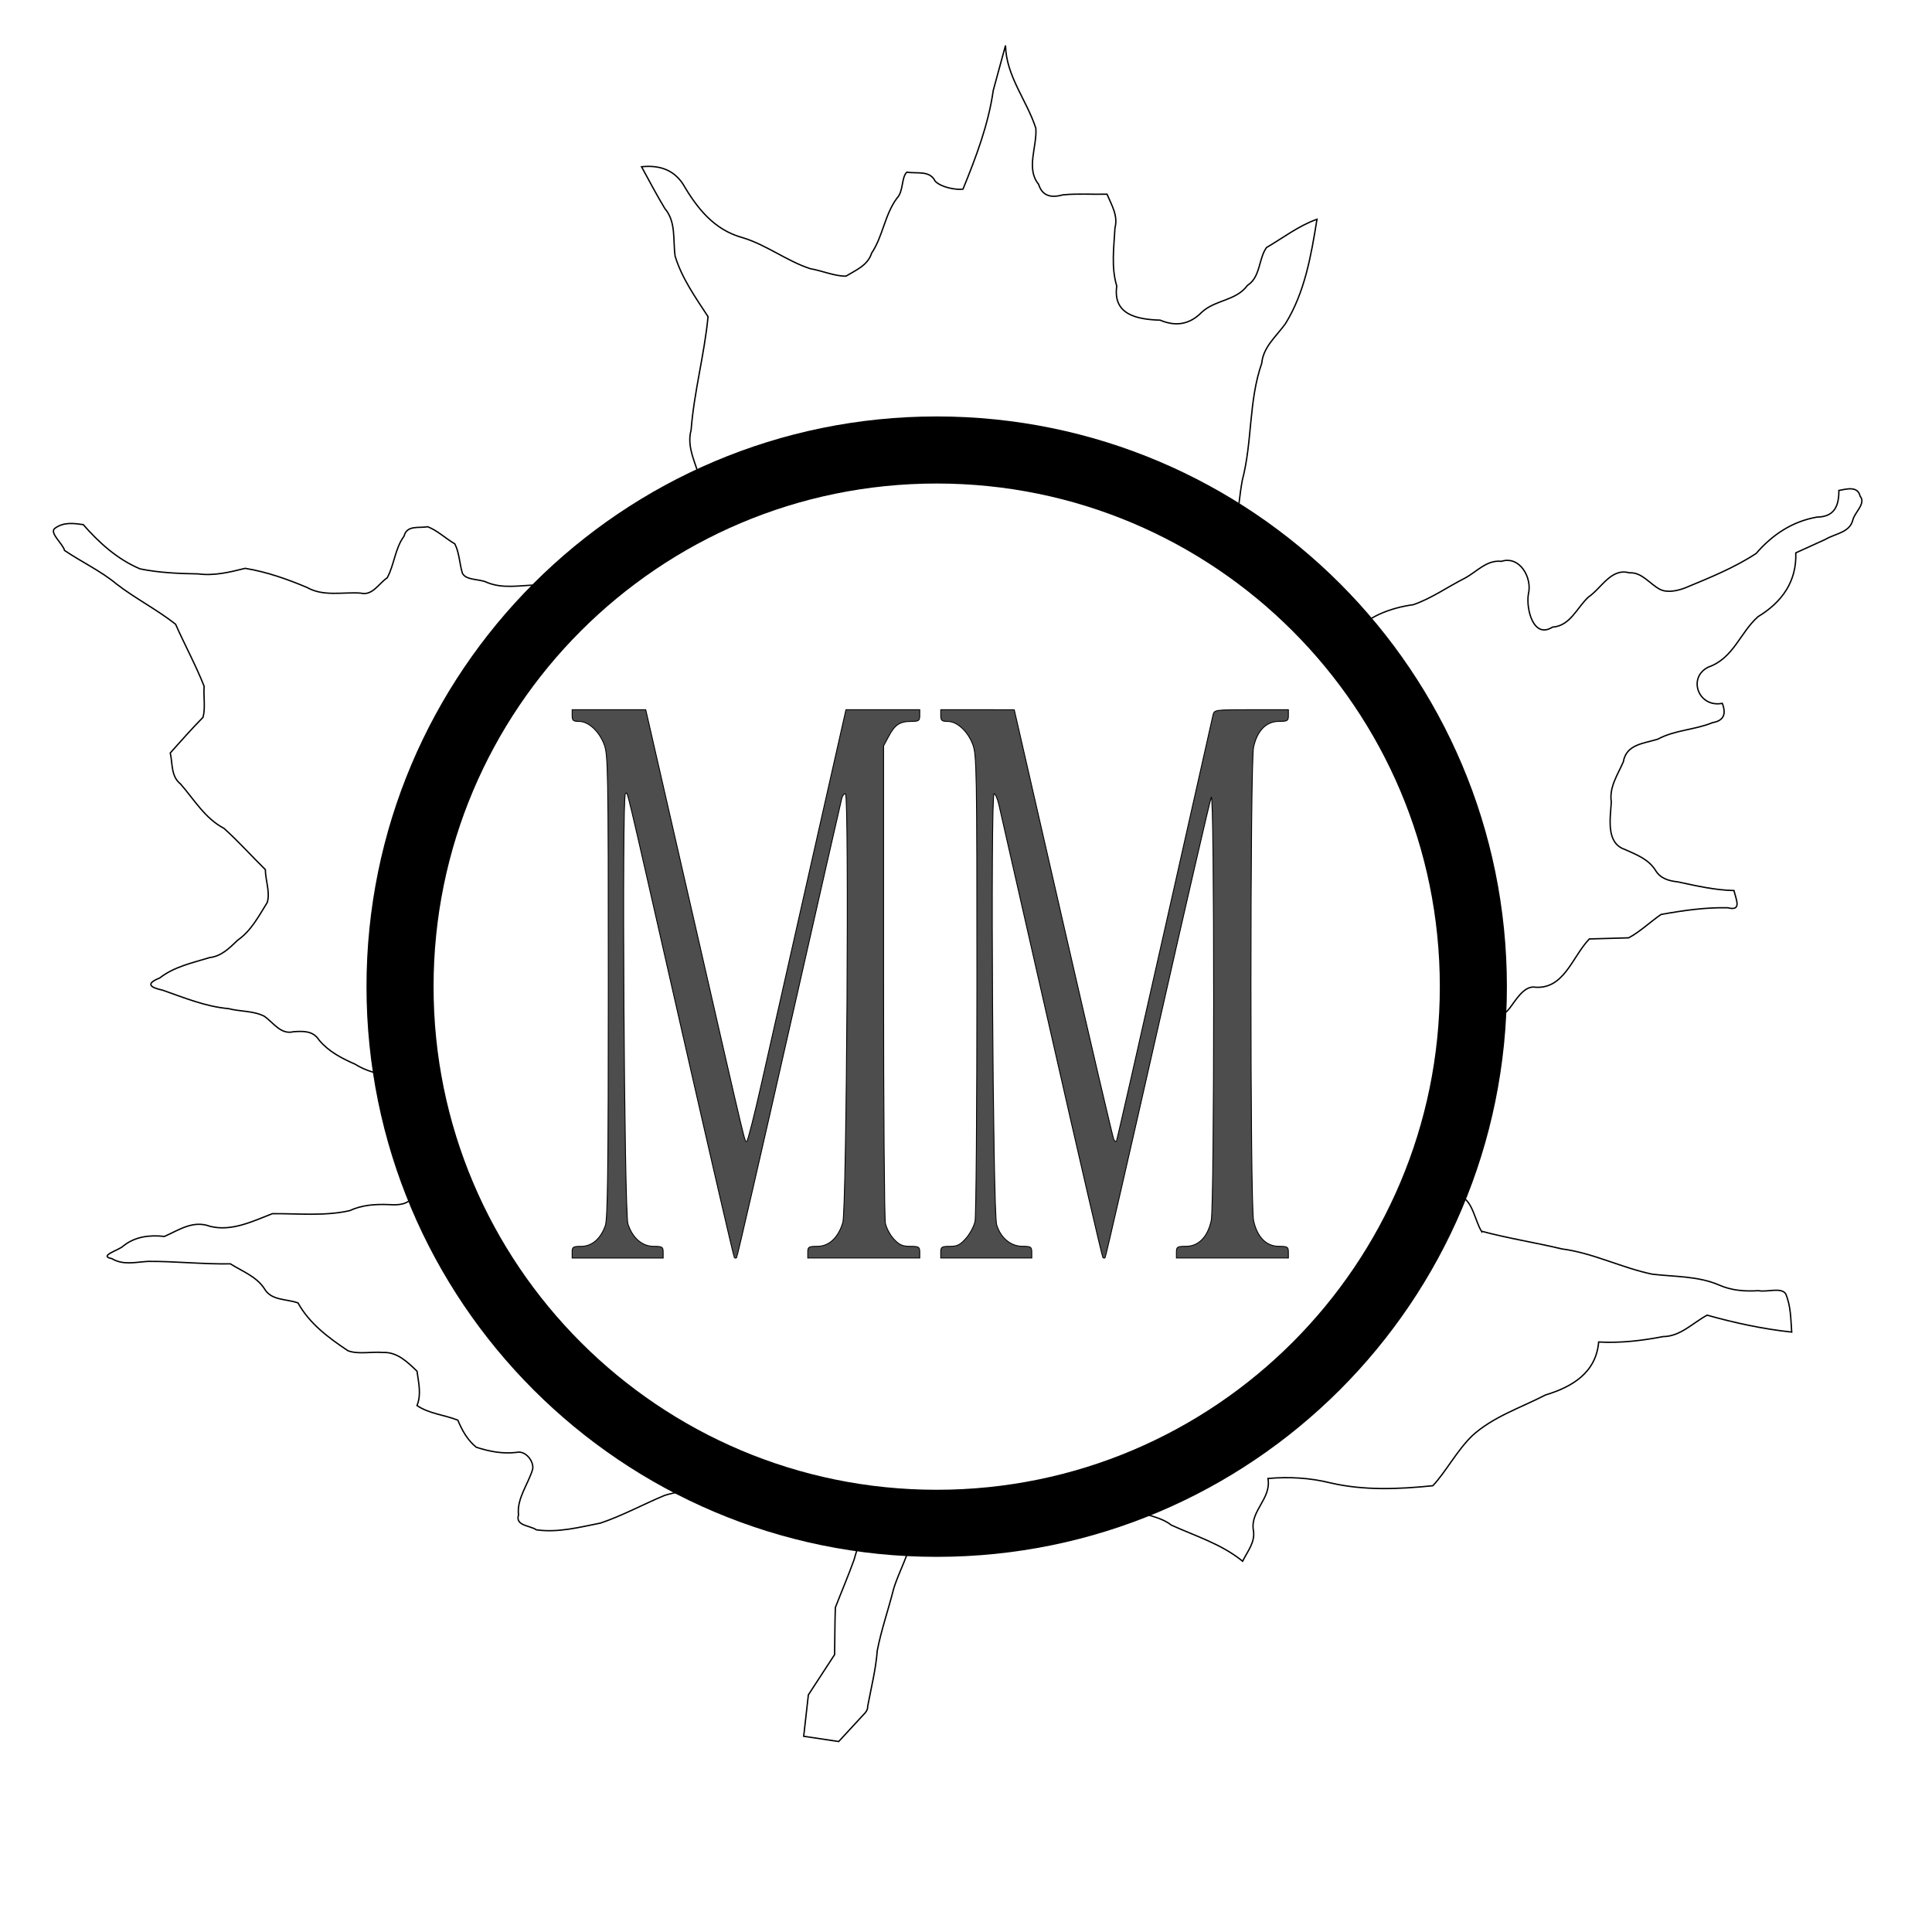
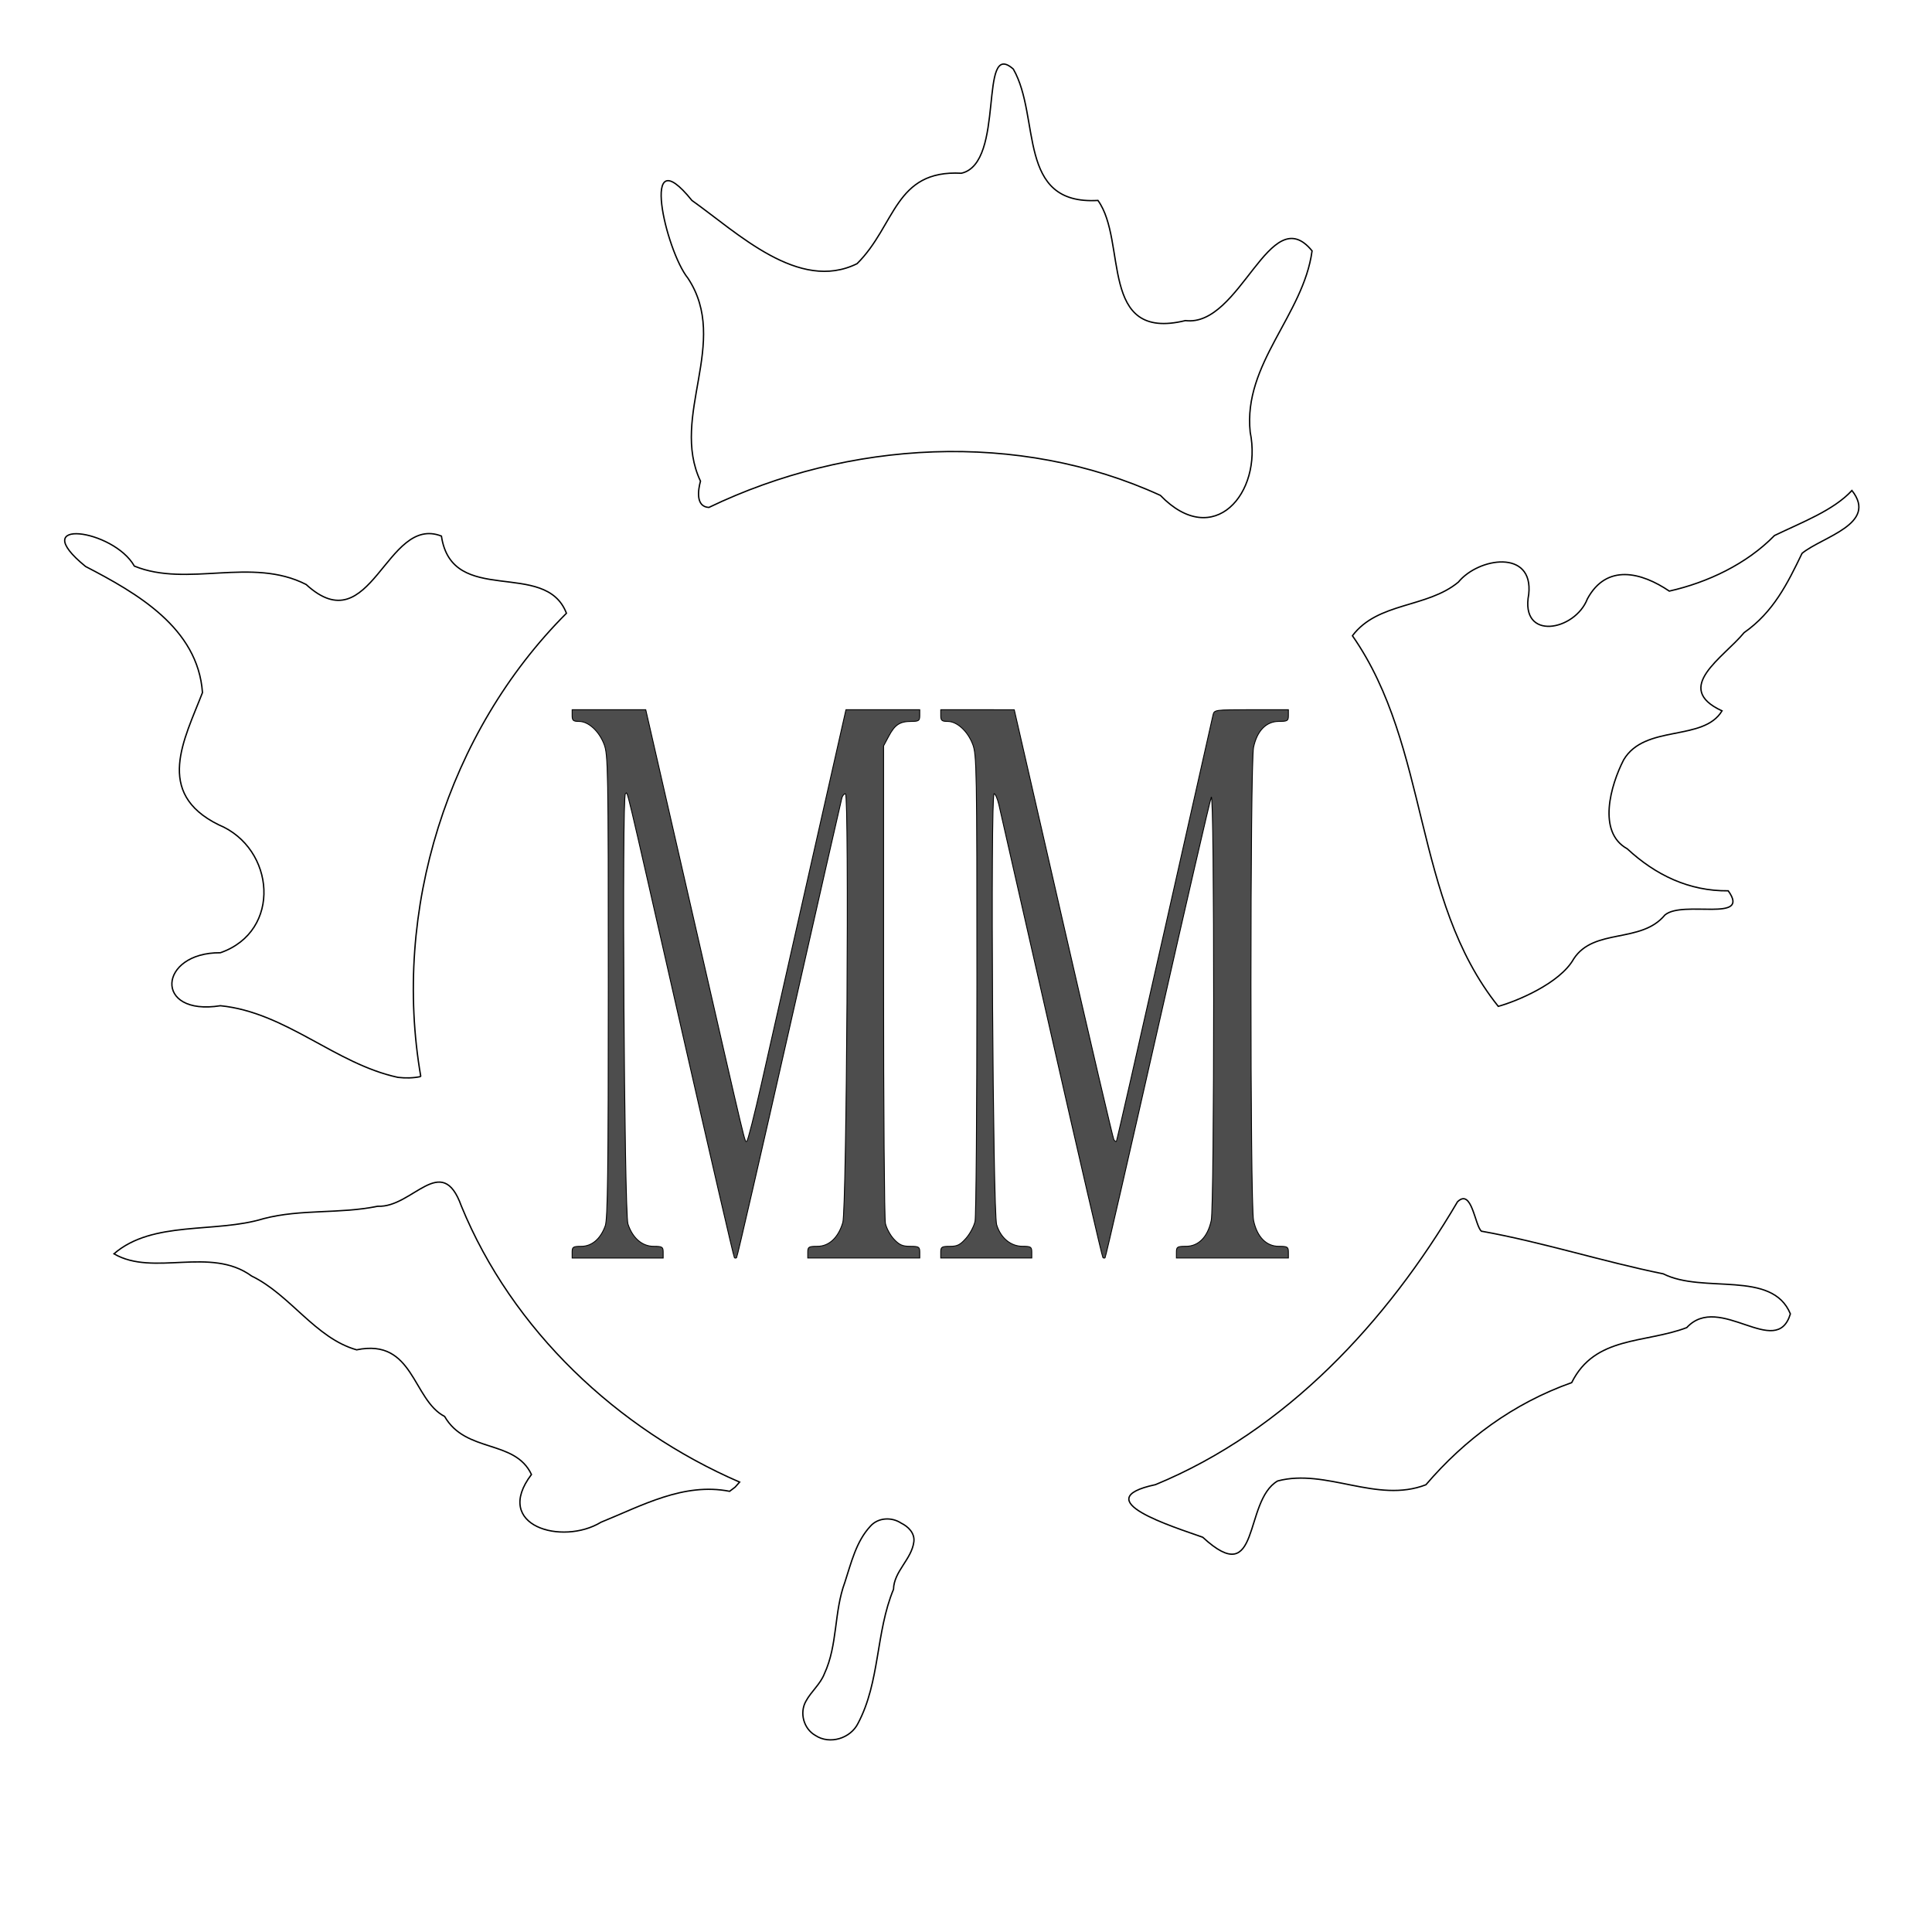
<svg xmlns="http://www.w3.org/2000/svg" width="144mm" height="144mm" viewBox="0 0 144 144" version="1.1" id="svg5" xml:space="preserve">
  <defs id="defs2" />
  <g id="layer1">
    <g aria-label="MM" transform="matrix(0.703933,0,0,1.42059,-32.21476,-89.51276)" id="text472" style="font-size:43.87px;font-family:Georgia;-inkscape-font-specification:Georgia;text-align:center;text-anchor:middle;fill:none;fill-rule:evenodd;stroke:#000000;stroke-width:0.065;stroke-linecap:round;paint-order:markers fill stroke" />
-     <path style="fill:none;fill-rule:evenodd;stroke:#000000;stroke-width:0.102;stroke-linecap:round;paint-order:markers fill stroke" d="m 54.381,111.153 c -1.623,-0.067 -3.284,-0.189 -4.85,0.307 -1.598,0.665 -3.138,1.512 -4.773,2.061 -1.574,0.313 -3.173,0.733 -4.779,0.503 -0.491,-0.34 -1.581,-0.283 -1.334,-1.111 -0.133,-1.232 0.714,-2.265 1.057,-3.405 0.112,-0.579 -0.526,-1.411 -1.188,-1.257 -1.034,0.126 -2.032,-0.061 -3.014,-0.382 -0.641,-0.51 -1.062,-1.259 -1.376,-2.019 -1.005,-0.396 -2.134,-0.473 -3.043,-1.087 0.341,-0.84 0.114,-1.705 0,-2.565 -0.715,-0.682 -1.479,-1.446 -2.544,-1.391 -0.852,-0.078 -1.802,0.156 -2.591,-0.125 -1.439,-0.953 -2.887,-2.031 -3.734,-3.57 -0.858,-0.31 -1.994,-0.162 -2.5,-1.053 -0.598,-0.922 -1.649,-1.295 -2.542,-1.86 -2.046,0.037 -4.089,-0.194 -6.129,-0.183 -0.917,0.052 -1.863,0.306 -2.701,-0.204 -1.042,-0.204 0.526,-0.624 0.846,-0.941 0.886,-0.711 1.96,-0.835 3.071,-0.714 1.125,-0.506 2.144,-1.222 3.401,-0.753 1.613,0.402 3.169,-0.376 4.641,-0.943 1.916,-0.018 3.885,0.197 5.76,-0.225 0.924,-0.429 1.912,-0.491 2.916,-0.453 0.694,0.044 1.366,0.03 1.818,-0.576 0.622,-0.477 1.028,-1.168 1.548,-1.746 0.96,0.423 1.565,1.182 1.818,2.206 4.014,9.264 11.687,16.839 20.967,20.798 -0.076,0.284 -0.534,0.458 -0.745,0.687 z" id="path401" />
-     <path style="fill:none;fill-rule:evenodd;stroke:#000000;stroke-width:0.102;stroke-linecap:round;paint-order:markers fill stroke" d="m 66.597,118.457 c -0.385,1.53 -0.914,3.026 -1.212,4.577 -0.105,1.397 -0.455,2.765 -0.712,4.14 0.019,0.403 -0.335,0.615 -0.56,0.893 -0.534,0.579 -1.068,1.157 -1.602,1.736 -0.869,-0.13 -1.739,-0.261 -2.608,-0.391 0.116,-1.029 0.232,-2.058 0.348,-3.087 0.652,-1 1.304,-2 1.956,-3 0.024,-1.17 0.011,-2.347 0.057,-3.513 0.457,-1.181 0.958,-2.346 1.386,-3.536 0.257,-0.884 0.514,-1.767 0.771,-2.651 0.284,-0.841 1.294,-0.134 1.935,-0.222 0.617,0.196 1.626,-0.093 2.016,0.349 -0.187,0.94 -0.66,1.797 -0.997,2.689 -0.268,0.667 -0.574,1.324 -0.778,2.014 z" id="stem" />
-     <path style="fill:none;fill-rule:evenodd;stroke:#000000;stroke-width:0.102;stroke-linecap:round;paint-order:markers fill stroke" d="m 110.417,91.765 c 1.964,0.532 4.003,0.844 5.993,1.321 2.326,0.302 4.461,1.413 6.74,1.884 1.672,0.198 3.398,0.131 4.973,0.805 0.939,0.416 1.931,0.489 2.945,0.424 0.633,0.129 1.654,-0.269 2.022,0.22 0.391,0.91 0.382,1.896 0.453,2.867 -2.139,-0.23 -4.234,-0.681 -6.303,-1.261 -1.078,0.577 -1.99,1.591 -3.283,1.597 -1.587,0.307 -3.184,0.492 -4.802,0.403 -0.193,2.282 -1.965,3.345 -3.961,3.947 -1.849,0.956 -3.913,1.621 -5.464,3.04 -1.132,1.095 -1.964,2.689 -2.933,3.725 -2.548,0.261 -5.125,0.372 -7.644,-0.213 -1.532,-0.379 -3.081,-0.465 -4.646,-0.326 0.268,1.508 -1.324,2.392 -1.09,3.844 0.165,0.887 -0.431,1.575 -0.799,2.323 -1.578,-1.289 -3.506,-1.868 -5.33,-2.699 -1.102,-0.925 -3.76,-0.89 -4.101,-1.961 7.681,-2.437 14.408,-7.39 19.441,-13.637 2.336,-2.775 4.403,-5.774 6.244,-8.892 0.882,0.311 1.067,1.815 1.545,2.591 z" id="path397" />
-     <path style="fill:none;fill-rule:evenodd;stroke:#000000;stroke-width:0.102;stroke-linecap:round;paint-order:markers fill stroke" d="m 100.802,47.384 c 0.907,-1.379 2.842,-2.084 4.53,-2.312 1.349,-0.459 2.552,-1.322 3.83,-1.968 0.897,-0.472 1.644,-1.392 2.74,-1.264 1.371,-0.445 2.319,1.221 2.015,2.437 -0.184,1.086 0.365,3.37 1.793,2.467 1.331,-0.093 1.807,-1.427 2.677,-2.239 0.992,-0.673 1.693,-2.192 3.059,-1.809 0.927,-0.066 1.518,0.835 2.284,1.234 0.538,0.271 1.311,0.104 1.872,-0.112 1.812,-0.753 3.651,-1.49 5.293,-2.568 1.206,-1.397 2.695,-2.389 4.534,-2.709 1.319,-0.013 1.638,-0.864 1.63,-1.986 0.529,-0.088 1.4,-0.374 1.582,0.423 0.46,0.561 -0.406,1.192 -0.543,1.784 -0.236,0.942 -1.313,1.005 -2.037,1.437 -0.738,0.336 -1.476,0.672 -2.214,1.008 0.077,2.13 -1.028,3.675 -2.814,4.757 -1.343,1.187 -1.82,3.097 -3.699,3.756 -1.577,0.77 -0.755,3.051 1.036,2.703 0.299,0.774 0.132,1.295 -0.732,1.439 -1.311,0.544 -2.807,0.543 -4.072,1.23 -1.071,0.333 -2.347,0.38 -2.572,1.687 -0.418,0.971 -1.067,1.886 -0.897,3.001 -0.064,1.184 -0.425,3.044 1.001,3.529 0.851,0.385 1.745,0.71 2.274,1.531 0.368,0.636 0.994,0.817 1.683,0.889 1.383,0.297 2.763,0.618 4.185,0.647 0.153,0.663 0.614,1.561 -0.464,1.283 -1.675,-0.035 -3.325,0.203 -4.97,0.499 -0.813,0.557 -1.564,1.29 -2.414,1.742 -0.978,0.028 -1.956,0.056 -2.933,0.084 -1.296,1.344 -1.899,3.873 -4.194,3.582 -1.503,0.074 -2.115,3.74 -2.874,0.883 -1.44,-1.826 -2.644,-3.844 -3.368,-6.067 -2.476,-6.966 -2.945,-14.76 -7.221,-20.999" id="right" />
-     <path style="fill:none;fill-rule:evenodd;stroke:#000000;stroke-width:0.102;stroke-linecap:round;paint-order:markers fill stroke" d="m 52.208,35.86 c -0.293,-1.263 -1.063,-2.483 -0.697,-3.807 0.218,-2.848 0.99,-5.611 1.262,-8.452 -0.935,-1.427 -1.958,-2.876 -2.453,-4.508 -0.171,-1.207 0.084,-2.547 -0.762,-3.544 -0.615,-1.02 -1.171,-2.074 -1.74,-3.12 1.223,-0.125 2.307,0.153 3.053,1.236 1.077,1.838 2.332,3.469 4.497,4.055 1.775,0.539 3.275,1.735 5.019,2.304 0.883,0.15 1.807,0.565 2.666,0.558 0.754,-0.455 1.622,-0.799 1.911,-1.711 0.847,-1.264 0.971,-2.855 1.883,-4.092 0.512,-0.517 0.323,-1.557 0.745,-1.948 0.75,0.132 1.71,-0.162 2.112,0.677 0.471,0.471 1.547,0.656 2.071,0.59 0.97,-2.381 1.894,-4.804 2.257,-7.362 0.304,-1.116 0.609,-2.232 0.913,-3.347 0.05,2.297 1.582,4.072 2.261,6.173 0.099,1.372 -0.756,3.004 0.204,4.17 0.286,0.918 0.969,1.023 1.816,0.792 1.09,-0.108 2.19,-0.023 3.284,-0.05 0.345,0.812 0.835,1.599 0.594,2.514 -0.078,1.453 -0.294,2.914 0.132,4.335 -0.298,2.123 1.48,2.484 3.235,2.54 1.185,0.501 2.213,0.311 3.096,-0.586 0.998,-0.937 2.576,-0.852 3.41,-2.005 0.977,-0.615 0.822,-1.981 1.42,-2.821 1.243,-0.725 2.396,-1.624 3.763,-2.108 -0.431,2.681 -0.906,5.453 -2.351,7.781 -0.671,0.942 -1.655,1.727 -1.766,2.95 -0.982,2.811 -0.694,5.846 -1.446,8.71 -0.215,1.144 -0.295,2.311 -0.451,3.465 -1.175,0.485 -2.628,-1.331 -3.978,-1.652 -11.148,-5.44 -24.841,-5.238 -35.812,0.564 -0.331,-0.571 -0.062,-1.579 -0.146,-2.299 z" id="top" />
-     <path style="fill:none;fill-rule:evenodd;stroke:#000000;stroke-width:0.102;stroke-linecap:round;paint-order:markers fill stroke" d="m 31.363,80.238 c -2.032,-11.815 1.613,-24.443 9.696,-33.31 0.573,-0.732 2.601,-2.134 0.982,-2.711 -0.652,-0.394 -1.294,-0.833 -2.09,-0.615 -1.226,0.034 -2.476,0.294 -3.65,-0.19 -0.559,-0.281 -1.563,-0.133 -1.837,-0.689 -0.217,-0.711 -0.232,-1.558 -0.567,-2.189 -0.68,-0.396 -1.306,-1.002 -2.019,-1.274 -0.659,0.119 -1.556,-0.144 -1.763,0.705 -0.675,0.911 -0.729,2.135 -1.253,3.099 -0.643,0.433 -1.099,1.365 -1.989,1.142 -1.338,-0.088 -2.761,0.274 -3.984,-0.418 -1.483,-0.627 -3.039,-1.172 -4.616,-1.427 -1.152,0.286 -2.304,0.572 -3.499,0.414 -1.445,-0.021 -2.922,-0.086 -4.329,-0.373 C 8.731,41.687 7.33,40.394 6.205,39.101 5.479,39.001 4.755,38.906 4.12,39.357 c -0.514,0.322 0.557,1.144 0.691,1.67 1.255,0.855 2.692,1.517 3.881,2.508 1.402,1.081 3.028,1.91 4.396,2.992 0.684,1.547 1.51,3.059 2.125,4.619 -0.054,0.761 0.108,1.608 -0.079,2.316 -0.846,0.856 -1.639,1.762 -2.443,2.657 0.18,0.804 0.046,1.748 0.765,2.313 1.019,1.168 1.825,2.567 3.237,3.308 1.078,0.965 2.048,2.059 3.084,3.074 0.007,0.809 0.375,1.699 0.14,2.454 -0.634,1.019 -1.19,2.103 -2.2,2.807 -0.613,0.583 -1.208,1.199 -2.094,1.298 -1.287,0.399 -2.631,0.67 -3.716,1.518 -1.053,0.422 -0.757,0.701 0.207,0.908 1.613,0.566 3.202,1.226 4.921,1.379 0.868,0.226 1.871,0.157 2.656,0.563 0.695,0.48 1.232,1.397 2.187,1.158 0.74,-0.053 1.467,-0.074 1.907,0.627 0.711,0.852 1.671,1.347 2.669,1.787 0.84,0.521 1.761,0.777 2.746,0.824 0.707,0.012 1.507,0.388 2.163,0.102 z" id="m1outline" />
+     <path style="fill:none;fill-rule:evenodd;stroke:#000000;stroke-width:0.102;stroke-linecap:round;paint-order:markers fill stroke" d="m 54.381,111.153 c -3.429,-0.673 -6.541,1.073 -9.584,2.304 -2.885,1.757 -8.104,0.282 -5.186,-3.557 -1.238,-2.638 -4.89,-1.571 -6.472,-4.327 -2.402,-1.24 -2.288,-5.848 -6.559,-4.965 -3.075,-0.868 -4.942,-4.104 -7.824,-5.499 -3.062,-2.239 -7.312,0.066 -10.262,-1.658 2.894,-2.505 7.546,-1.514 11.152,-2.62 2.799,-0.732 5.657,-0.336 8.507,-0.924 2.592,0.132 4.769,-4.106 6.232,-0.019 3.787,9.245 11.623,16.631 20.741,20.579 l -0.337,0.377 z" id="path401" />
+     <path style="fill:none;fill-rule:evenodd;stroke:#000000;stroke-width:0.102;stroke-linecap:round;paint-order:markers fill stroke" d="m 66.597,118.457 c -1.331,3.206 -0.999,6.886 -2.642,9.986 -0.554,1.13 -2.114,1.614 -3.179,0.907 -0.873,-0.491 -1.201,-1.683 -0.707,-2.554 0.392,-0.726 1.071,-1.26 1.376,-2.044 0.999,-2.148 0.708,-4.617 1.527,-6.82 0.474,-1.449 0.836,-3.034 1.904,-4.181 0.577,-0.648 1.584,-0.694 2.287,-0.229 0.533,0.26 1.029,0.745 0.951,1.392 -0.164,1.31 -1.485,2.193 -1.518,3.544 z" id="stem" />
+     <path style="fill:none;fill-rule:evenodd;stroke:#000000;stroke-width:0.102;stroke-linecap:round;paint-order:markers fill stroke" d="m 110.417,91.765 c 4.575,0.822 9.039,2.266 13.552,3.179 2.993,1.511 8.124,-0.317 9.475,2.985 -1.037,3.448 -5.293,-1.623 -7.723,1.023 -3.123,1.188 -6.842,0.603 -8.576,4.1 -4.35,1.543 -7.964,4.223 -10.866,7.613 -3.659,1.418 -7.433,-1.244 -11.052,-0.282 -2.581,1.498 -1.234,8.211 -5.581,4.195 -2.185,-0.782 -8.776,-2.801 -3.524,-3.921 9.749,-4.029 17.245,-12.127 22.51,-21.08 1.071,-1.053 1.296,1.787 1.784,2.189 z" id="path397" />
+     <path style="fill:none;fill-rule:evenodd;stroke:#000000;stroke-width:0.102;stroke-linecap:round;paint-order:markers fill stroke" d="m 100.802,47.384 c 1.899,-2.521 5.56,-2.055 7.899,-3.999 1.497,-1.83 5.61,-2.47 5.242,0.909 -0.669,3.516 3.455,2.733 4.369,0.347 1.442,-2.67 4.05,-1.978 6.108,-0.584 2.849,-0.641 5.756,-2.01 7.84,-4.142 2.044,-0.987 4.399,-1.872 5.772,-3.356 1.974,2.501 -2.228,3.45 -3.718,4.684 -1.083,2.246 -2.134,4.381 -4.317,5.909 -1.53,1.868 -5.368,4.121 -1.648,5.831 -1.391,2.317 -5.742,0.973 -7.331,3.65 -0.965,1.876 -1.987,5.391 0.263,6.628 2.11,1.955 4.611,3.166 7.531,3.135 1.727,2.4 -3.374,0.669 -4.719,1.802 -1.778,2.154 -5.29,0.943 -6.801,3.275 -1.035,1.847 -4.328,3.185 -5.621,3.534 -6.412,-8.024 -5.065,-19.299 -10.869,-27.622" id="right" />
+     <path style="fill:none;fill-rule:evenodd;stroke:#000000;stroke-width:0.102;stroke-linecap:round;paint-order:markers fill stroke" d="m 52.208,35.86 c -2.294,-4.87 2.222,-10.342 -0.93,-15.119 -1.678,-2.074 -3.634,-10.673 0.293,-5.802 3.408,2.417 7.96,6.864 12.311,4.713 2.889,-2.871 2.791,-7.006 7.773,-6.74 3.323,-0.75 1.229,-10.102 3.872,-7.763 2.063,3.6 0.209,10.15 6.308,9.791 2.211,3.058 0.01,10.543 6.517,8.955 4.12,0.511 6.291,-9.07 9.442,-5.196 -0.643,4.79 -5.152,8.405 -4.612,13.51 0.927,4.566 -2.728,8.816 -6.694,4.714 -10.577,-4.848 -23.265,-4.101 -33.652,0.898 -1.009,-0.052 -0.797,-1.328 -0.627,-1.96 z" id="top" />
+     <path style="fill:none;fill-rule:evenodd;stroke:#000000;stroke-width:0.102;stroke-linecap:round;paint-order:markers fill stroke" d="m 31.363,80.238 c -2.14,-12.353 1.987,-25.647 10.856,-34.53 -1.565,-4.086 -8.526,-0.433 -9.318,-5.752 -4.132,-1.622 -5.228,8.061 -10.084,3.608 -4.07,-2.084 -8.832,0.25 -12.802,-1.37 -1.559,-2.765 -8.153,-3.651 -3.637,0.028 3.82,1.982 8.372,4.58 8.713,9.4 -1.337,3.466 -3.609,7.482 1.201,9.85 4.219,1.742 4.741,7.938 0.134,9.54 -4.627,-0.029 -5.013,4.749 0.004,3.949 4.9,0.498 8.553,4.331 13.229,5.339 0.567,0.067 1.145,0.057 1.705,-0.062 z" id="m1outline" />
    <path style="fill:#4d4d4d;fill-rule:evenodd;stroke:#000000;stroke-width:0.067;stroke-linecap:round;paint-order:markers fill stroke" d="m 42.644,93.33 c 0,-0.389 0.071,-0.435 0.672,-0.435 0.798,0 1.451,-0.558 1.798,-1.537 0.179,-0.506 0.226,-4.179 0.226,-17.852 0,-16.237 -0.018,-17.261 -0.317,-18.036 -0.38,-0.984 -1.167,-1.7 -1.87,-1.7 -0.426,0 -0.508,-0.07 -0.508,-0.435 v -0.435 h 2.743 2.743 l 3.616,15.78 c 4.043,17.64 3.744,16.389 3.913,16.389 0.069,0 0.571,-1.976 1.116,-4.391 0.545,-2.415 2.179,-9.653 3.633,-16.085 l 2.643,-11.694 h 2.75 2.75 v 0.435 c 0,0.382 -0.075,0.435 -0.62,0.435 -0.858,0 -1.228,0.24 -1.683,1.093 l -0.392,0.733 v 17.476 c 0,9.612 0.061,17.764 0.136,18.115 0.075,0.352 0.36,0.88 0.635,1.174 0.4,0.428 0.64,0.534 1.212,0.534 0.644,0 0.713,0.042 0.713,0.435 v 0.435 h -4.173 -4.173 v -0.435 c 0,-0.393 0.068,-0.435 0.713,-0.435 0.872,0 1.561,-0.645 1.898,-1.776 0.286,-0.962 0.478,-31.958 0.198,-31.958 -0.097,0 -0.216,0.137 -0.265,0.304 -0.049,0.167 -1.816,7.928 -3.926,17.246 -2.111,9.318 -3.876,16.98 -3.922,17.026 -0.047,0.047 -0.123,0.047 -0.169,5.3e-4 -0.046,-0.046 -1.808,-7.66 -3.915,-16.918 -4.477,-19.677 -3.997,-17.659 -4.203,-17.659 -0.272,0 -0.089,31.22 0.188,32.069 0.34,1.042 1.057,1.666 1.915,1.666 0.64,0 0.709,0.042 0.709,0.435 v 0.435 h -3.391 -3.391 z" id="m1" />
    <path style="fill:#4d4d4d;fill-rule:evenodd;stroke:#000000;stroke-width:0.067;stroke-linecap:round;paint-order:markers fill stroke" d="m 70.118,93.33 c 0,-0.389 0.071,-0.435 0.678,-0.435 0.556,0 0.773,-0.109 1.209,-0.605 0.292,-0.333 0.594,-0.9 0.67,-1.261 0.076,-0.361 0.139,-8.324 0.139,-17.697 0,-16.069 -0.018,-17.088 -0.317,-17.862 -0.38,-0.984 -1.167,-1.7 -1.87,-1.7 -0.426,0 -0.508,-0.07 -0.508,-0.435 v -0.435 l 2.739,5.29e-4 2.739,5.29e-4 3.652,15.924 c 2.008,8.758 3.706,16.013 3.773,16.122 0.067,0.109 0.151,0.161 0.188,0.116 0.037,-0.045 1.652,-7.124 3.589,-15.732 1.937,-8.607 3.563,-15.826 3.613,-16.041 0.089,-0.386 0.131,-0.391 2.854,-0.391 h 2.763 v 0.435 c 0,0.393 -0.068,0.435 -0.713,0.435 -0.937,0 -1.619,0.698 -1.882,1.925 -0.261,1.216 -0.261,34.058 0,35.274 0.263,1.227 0.945,1.925 1.882,1.925 0.644,0 0.713,0.042 0.713,0.435 v 0.435 h -4.173 -4.173 v -0.435 c 0,-0.393 0.068,-0.435 0.713,-0.435 0.937,0 1.619,-0.698 1.882,-1.925 0.239,-1.116 0.243,-32.067 0.004,-31.548 -0.088,0.191 -1.888,7.976 -4,17.299 -2.112,9.323 -3.873,16.985 -3.914,17.026 -0.041,0.041 -0.117,0.033 -0.168,-0.018 -0.051,-0.051 -1.772,-7.478 -3.824,-16.505 -2.052,-9.027 -3.818,-16.784 -3.924,-17.238 -0.106,-0.454 -0.267,-0.826 -0.358,-0.826 -0.276,0 -0.09,31.21 0.191,32.129 0.302,0.986 1.048,1.605 1.935,1.605 0.612,0 0.682,0.045 0.682,0.435 v 0.435 H 73.509 70.118 Z" id="m2" />
-     <circle style="fill:none;fill-rule:evenodd;stroke:#000000;stroke-width:5;stroke-linecap:round;stroke-dasharray:none;paint-order:markers fill stroke" id="path470" cx="69.816" cy="73.539" r="40" />
  </g>
</svg>
